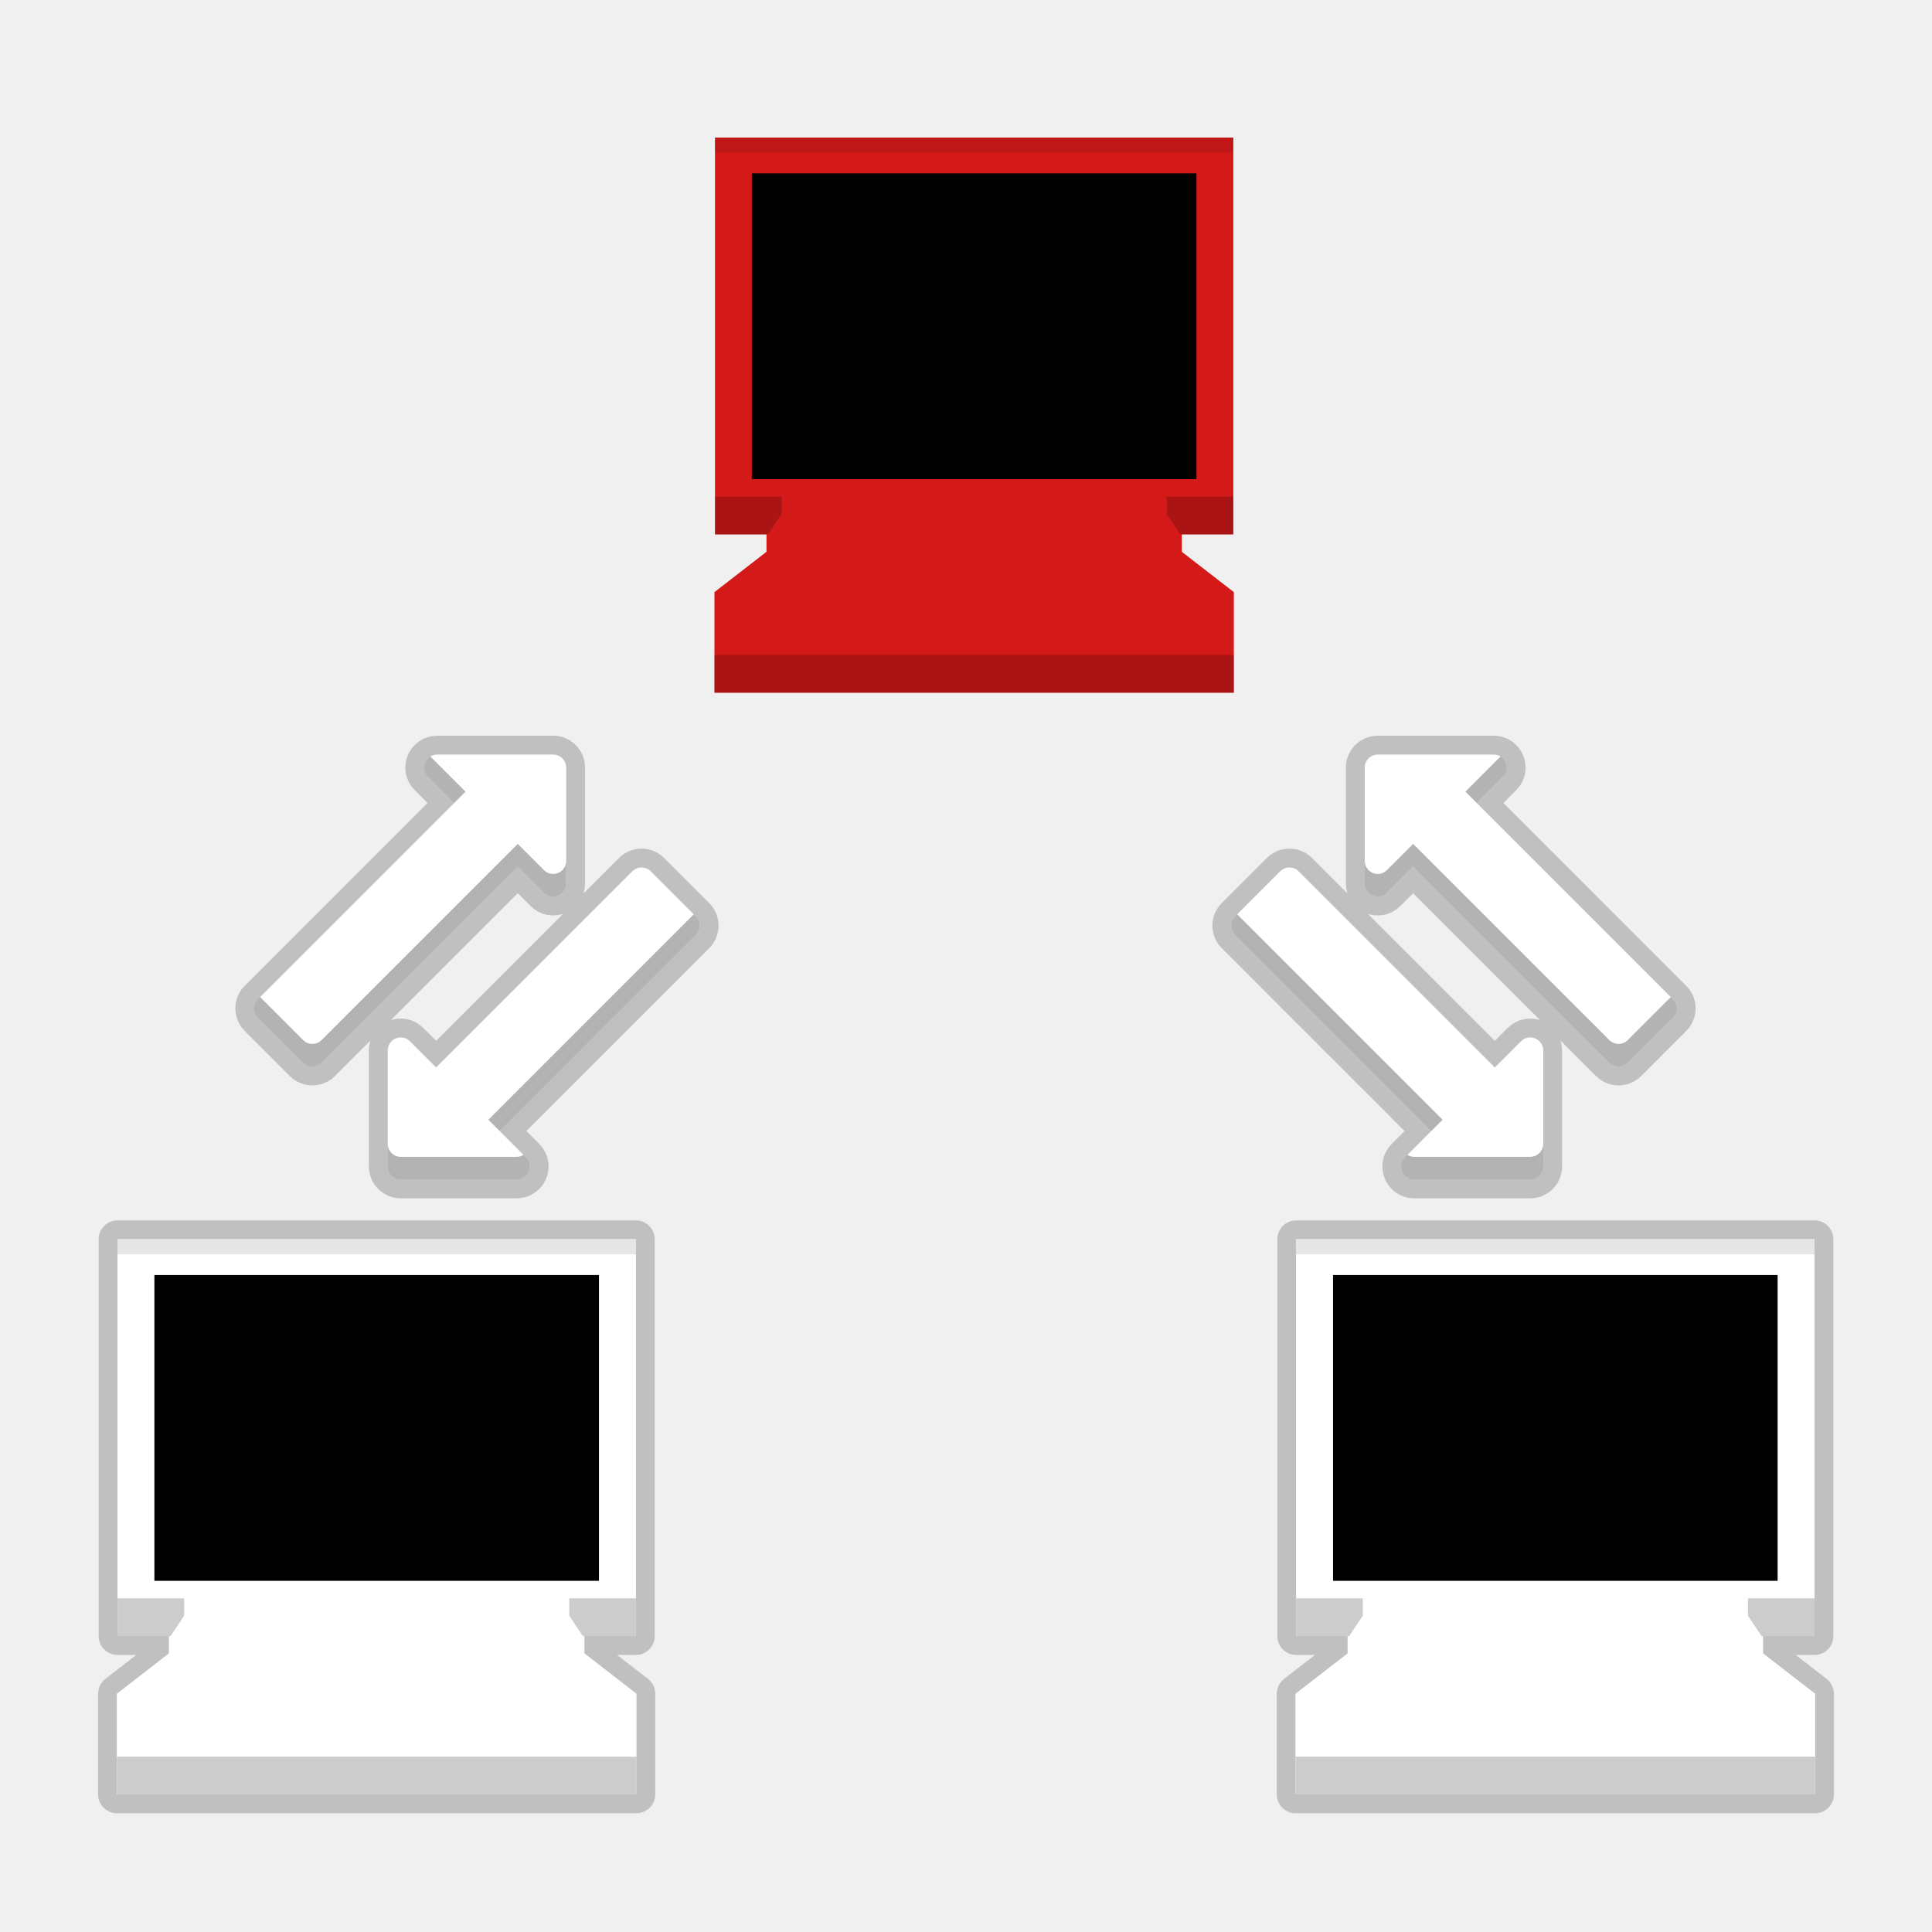
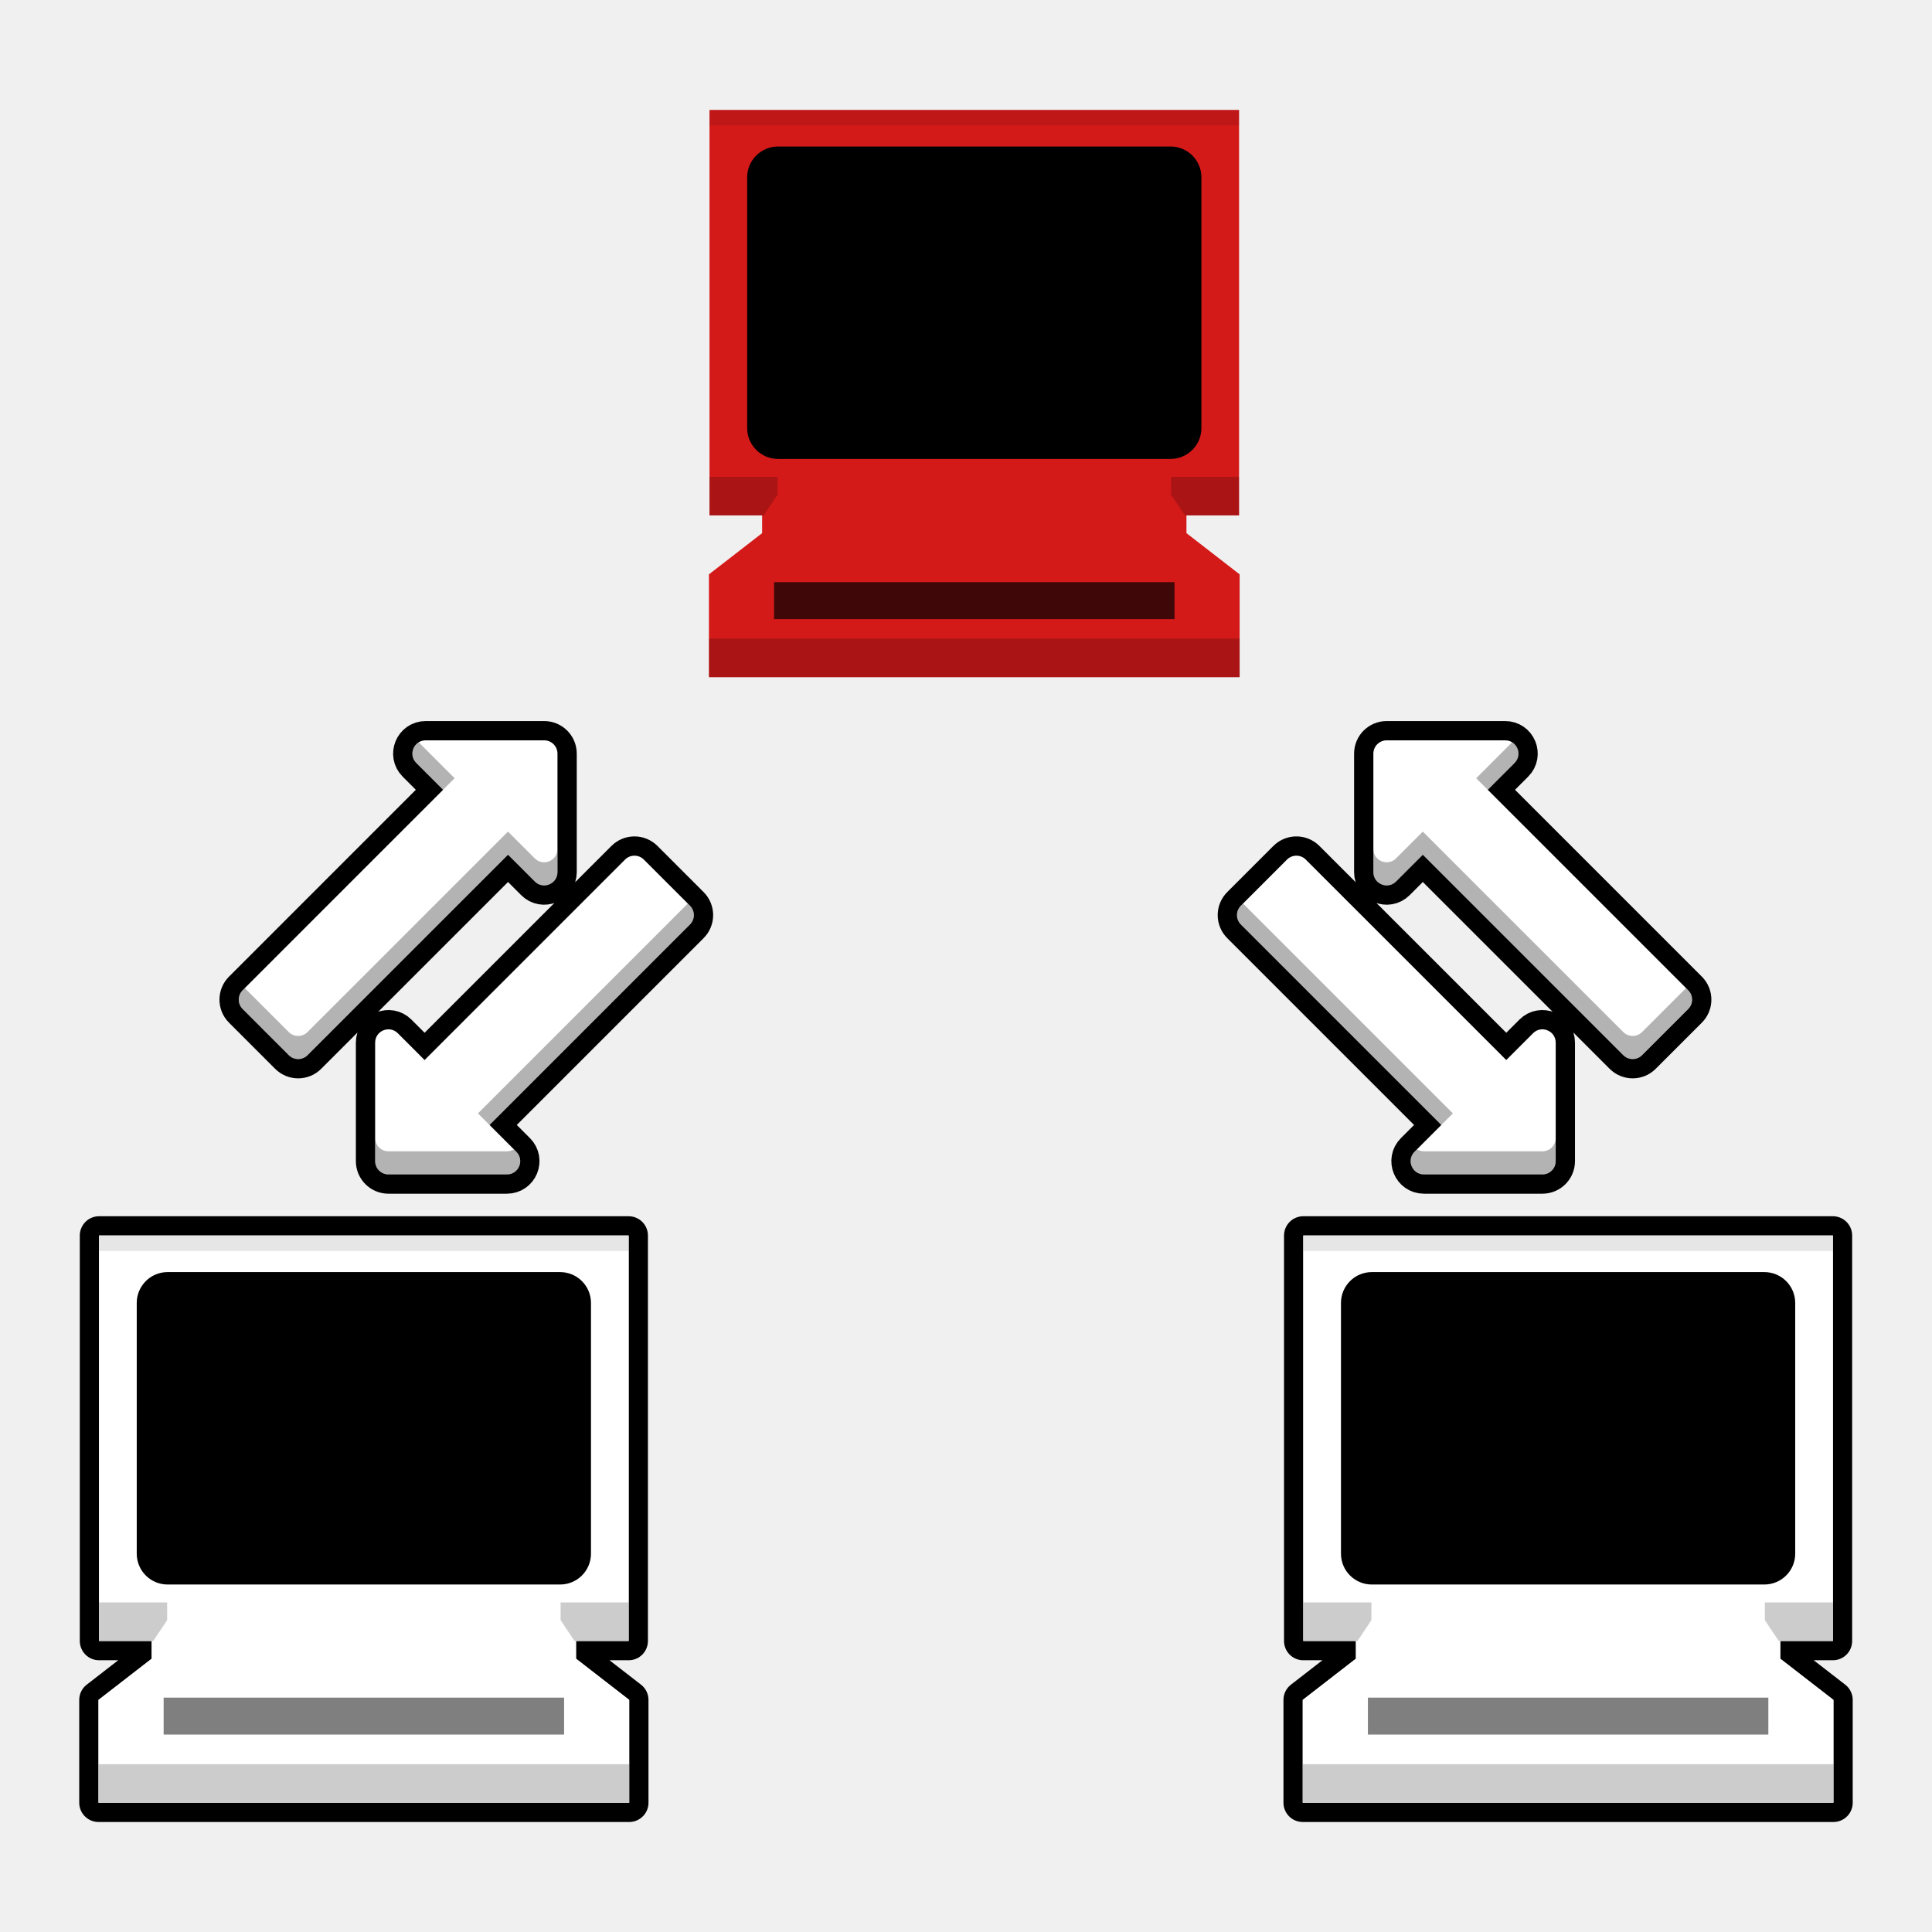
<svg xmlns="http://www.w3.org/2000/svg" version="1.1" viewBox="0 0 512 512">
-   <g fill="#fff">
+   <g transform="matrix(1.0217 0 0 1.0217 -5.5649 -8.1137)" fill="#fff">
    <g stroke="#000" stroke-linejoin="round" stroke-width="10">
-       <path d="m115.86 199.97c-3.067 1e-3 -4.602 3.708-2.434 5.878l6.948 6.951-51.995 51.998c-1.344 1.345-1.344 3.524 0 4.869l11.971 11.971c1.345 1.346 3.527 1.346 4.872 0l51.998-51.995 6.948 6.951c2.169 2.168 5.877 0.632 5.878-2.434v-30.744c-1.9e-4 -1.902-1.542-3.443-3.443-3.443zm54.15 29.921c-0.882 0-1.762 0.336-2.434 1.009l-51.998 51.995-6.948-6.951c-2.169-2.168-5.877-0.632-5.878 2.434v30.744c1.8e-4 1.902 1.542 3.443 3.443 3.443h30.741c3.067-1e-3 4.602-3.708 2.434-5.878l-6.948-6.951 51.995-51.998c1.344-1.345 1.344-3.524 0-4.869l-11.971-11.971c-0.672-0.673-1.556-1.009-2.437-1.009z" color="#000000" color-rendering="auto" dominant-baseline="auto" image-rendering="auto" opacity=".2" shape-rendering="auto" solid-color="#000000" style="font-feature-settings:normal;font-variant-alternates:normal;font-variant-caps:normal;font-variant-ligatures:normal;font-variant-numeric:normal;font-variant-position:normal;isolation:auto;mix-blend-mode:normal;shape-padding:0;text-decoration-color:#000000;text-decoration-line:none;text-decoration-style:solid;text-indent:0;text-orientation:mixed;text-transform:none;white-space:normal" />
-       <path d="m395.86 199.97c3.067 1e-3 4.602 3.708 2.434 5.878l-6.948 6.951 51.995 51.998c1.344 1.345 1.344 3.524 0 4.869l-11.971 11.971c-1.345 1.346-3.527 1.346-4.872 0l-51.998-51.995-6.948 6.951c-2.169 2.168-5.876 0.632-5.878-2.434v-30.744c1.8e-4 -1.902 1.542-3.443 3.443-3.443zm-54.15 29.921c0.882 0 1.762 0.336 2.434 1.009l51.998 51.995 6.948-6.951c2.169-2.168 5.877-0.632 5.878 2.434v30.744c-1.8e-4 1.902-1.542 3.443-3.443 3.443h-30.741c-3.067-1e-3 -4.602-3.708-2.434-5.878l6.948-6.951-51.995-51.998c-1.344-1.345-1.344-3.524 0-4.869l1.552-1.552 10.418-10.418c0.672-0.673 1.556-1.009 2.437-1.009z" color="#000000" color-rendering="auto" dominant-baseline="auto" image-rendering="auto" opacity=".2" shape-rendering="auto" solid-color="#000000" style="font-feature-settings:normal;font-variant-alternates:normal;font-variant-caps:normal;font-variant-ligatures:normal;font-variant-numeric:normal;font-variant-position:normal;isolation:auto;mix-blend-mode:normal;shape-padding:0;text-decoration-color:#000000;text-decoration-line:none;text-decoration-style:solid;text-indent:0;text-orientation:mixed;text-transform:none;white-space:normal" />
-       <path d="m31.145 328.41v105.17h13.649v4.597l-13.794 10.689v26.667h137.65v-26.667l-13.794-10.689v-4.597h13.649v-105.17z" opacity=".2" stroke-linecap="round" style="paint-order:stroke fill markers" />
-       <path d="m343.5 328.41v105.17h13.649v4.597l-13.794 10.689v26.667h137.65v-26.667l-13.794-10.689v-4.597h13.649v-105.17z" opacity=".2" stroke-linecap="round" style="paint-order:stroke fill markers" />
+       <path d="m115.86 199.97c-3.067 1e-3 -4.602 3.708-2.434 5.878l6.948 6.951-51.995 51.998c-1.344 1.345-1.344 3.524 0 4.869l11.971 11.971c1.345 1.346 3.527 1.346 4.872 0l51.998-51.995 6.948 6.951c2.169 2.168 5.877 0.632 5.878-2.434v-30.744c-1.9e-4 -1.902-1.542-3.443-3.443-3.443zm54.15 29.921c-0.882 0-1.762 0.336-2.434 1.009l-51.998 51.995-6.948-6.951c-2.169-2.168-5.877-0.632-5.878 2.434v30.744c1.8e-4 1.902 1.542 3.443 3.443 3.443h30.741c3.067-1e-3 4.602-3.708 2.434-5.878l-6.948-6.951 51.995-51.998c1.344-1.345 1.344-3.524 0-4.869l-11.971-11.971c-0.672-0.673-1.556-1.009-2.437-1.009z" color="#000000" color-rendering="auto" dominant-baseline="auto" image-rendering="auto" shape-rendering="auto" solid-color="#000000" style="font-feature-settings:normal;font-variant-alternates:normal;font-variant-caps:normal;font-variant-ligatures:normal;font-variant-numeric:normal;font-variant-position:normal;isolation:auto;mix-blend-mode:normal;shape-padding:0;text-decoration-color:#000000;text-decoration-line:none;text-decoration-style:solid;text-indent:0;text-orientation:mixed;text-transform:none;white-space:normal" />
+       <path d="m395.86 199.97c3.067 1e-3 4.602 3.708 2.434 5.878l-6.948 6.951 51.995 51.998c1.344 1.345 1.344 3.524 0 4.869l-11.971 11.971c-1.345 1.346-3.527 1.346-4.872 0l-51.998-51.995-6.948 6.951c-2.169 2.168-5.876 0.632-5.878-2.434v-30.744c1.8e-4 -1.902 1.542-3.443 3.443-3.443zm-54.15 29.921c0.882 0 1.762 0.336 2.434 1.009l51.998 51.995 6.948-6.951c2.169-2.168 5.877-0.632 5.878 2.434v30.744c-1.8e-4 1.902-1.542 3.443-3.443 3.443h-30.741c-3.067-1e-3 -4.602-3.708-2.434-5.878l6.948-6.951-51.995-51.998c-1.344-1.345-1.344-3.524 0-4.869l1.552-1.552 10.418-10.418c0.672-0.673 1.556-1.009 2.437-1.009z" color="#000000" color-rendering="auto" dominant-baseline="auto" image-rendering="auto" shape-rendering="auto" solid-color="#000000" style="font-feature-settings:normal;font-variant-alternates:normal;font-variant-caps:normal;font-variant-ligatures:normal;font-variant-numeric:normal;font-variant-position:normal;isolation:auto;mix-blend-mode:normal;shape-padding:0;text-decoration-color:#000000;text-decoration-line:none;text-decoration-style:solid;text-indent:0;text-orientation:mixed;text-transform:none;white-space:normal" />
+       <path d="m31.145 328.41v105.17h13.649v4.597l-13.794 10.689v26.667h137.65v-26.667l-13.794-10.689v-4.597h13.649v-105.17z" stroke-linecap="round" style="paint-order:stroke fill markers" />
+       <path d="m343.5 328.41v105.17h13.649v4.597l-13.794 10.689v26.667h137.65v-26.667l-13.794-10.689v-4.597h13.649v-105.17z" stroke-linecap="round" style="paint-order:stroke fill markers" />
    </g>
    <path d="m31.145 328.41v105.17h13.649v4.597l-13.794 10.689v26.667h137.65v-26.667l-13.794-10.689v-4.597h13.649v-105.17z" style="paint-order:stroke fill markers" />
    <path d="m343.5 328.41v105.17h13.649v4.597l-13.794 10.689v26.667h137.65v-26.667l-13.794-10.689v-4.597h13.649v-105.17z" style="paint-order:stroke fill markers" />
  </g>
-   <g>
+   <g transform="matrix(1.0217 0 0 1.0217 -5.5649 -8.1137)">
    <path d="m189.48 36.461v105.17h13.649v4.597l-13.794 10.689v26.667h137.65v-26.667l-13.794-10.689v-4.597h13.649v-105.17z" fill="#d41919" style="paint-order:stroke fill markers" />
    <path d="m115.86 199.97c-3.067 1e-3 -4.602 3.708-2.434 5.878l6.948 6.951-51.995 51.998c-1.344 1.345-1.344 3.524 0 4.869l11.971 11.971c1.345 1.346 3.527 1.346 4.872 0l51.998-51.995 6.948 6.951c2.169 2.168 5.877 0.632 5.878-2.434v-30.744c-1.9e-4 -1.902-1.542-3.443-3.443-3.443zm54.15 29.921c-0.882 0-1.762 0.336-2.434 1.009l-51.998 51.995-6.948-6.951c-2.169-2.168-5.877-0.632-5.878 2.434v30.744c1.8e-4 1.902 1.542 3.443 3.443 3.443h30.741c3.067-1e-3 4.602-3.708 2.434-5.878l-6.948-6.951 51.995-51.998c1.344-1.345 1.344-3.524 0-4.869l-11.971-11.971c-0.672-0.673-1.556-1.009-2.437-1.009z" color="#000000" color-rendering="auto" dominant-baseline="auto" fill="#fff" image-rendering="auto" shape-rendering="auto" solid-color="#000000" style="font-feature-settings:normal;font-variant-alternates:normal;font-variant-caps:normal;font-variant-ligatures:normal;font-variant-numeric:normal;font-variant-position:normal;isolation:auto;mix-blend-mode:normal;shape-padding:0;text-decoration-color:#000000;text-decoration-line:none;text-decoration-style:solid;text-indent:0;text-orientation:mixed;text-transform:none;white-space:normal" />
    <path d="m395.86 199.97c3.067 1e-3 4.602 3.708 2.434 5.878l-6.948 6.951 51.995 51.998c1.344 1.345 1.344 3.524 0 4.869l-11.971 11.971c-1.345 1.346-3.527 1.346-4.872 0l-51.998-51.995-6.948 6.951c-2.169 2.168-5.876 0.632-5.878-2.434v-30.744c1.8e-4 -1.902 1.542-3.443 3.443-3.443zm-54.15 29.921c0.882 0 1.762 0.336 2.434 1.009l51.998 51.995 6.948-6.951c2.169-2.168 5.877-0.632 5.878 2.434v30.744c-1.8e-4 1.902-1.542 3.443-3.443 3.443h-30.741c-3.067-1e-3 -4.602-3.708-2.434-5.878l6.948-6.951-51.995-51.998c-1.344-1.345-1.344-3.524 0-4.869l1.552-1.552 10.418-10.418c0.672-0.673 1.556-1.009 2.437-1.009z" color="#000000" color-rendering="auto" dominant-baseline="auto" fill="#fff" image-rendering="auto" shape-rendering="auto" solid-color="#000000" style="font-feature-settings:normal;font-variant-alternates:normal;font-variant-caps:normal;font-variant-ligatures:normal;font-variant-numeric:normal;font-variant-position:normal;isolation:auto;mix-blend-mode:normal;shape-padding:0;text-decoration-color:#000000;text-decoration-line:none;text-decoration-style:solid;text-indent:0;text-orientation:mixed;text-transform:none;white-space:normal" />
  </g>
-   <g>
-     <rect x="199.25" y="45.943" width="117.82" height="81.034" style="paint-order:stroke fill markers" />
-     <rect x="40.915" y="337.9" width="117.82" height="81.034" style="paint-order:stroke fill markers" />
-     <rect x="353.27" y="337.9" width="117.82" height="81.034" style="paint-order:stroke fill markers" />
+   <g transform="matrix(1.0217 0 0 1.0217 -5.5649 -8.1137)">
+     <rect x="199.25" y="45.943" width="117.82" height="81.034" rx="8" ry="8" style="paint-order:stroke fill markers" />
+     <rect x="40.915" y="337.9" width="117.82" height="81.034" rx="8" ry="8" style="paint-order:stroke fill markers" />
+     <rect x="353.27" y="337.9" width="117.82" height="81.034" rx="8" ry="8" style="paint-order:stroke fill markers" />
    <path d="m189.48 131.63v10h14.045l3.603-5.404v-4.596zm119.71 0v4.596l3.603 5.404h14.047v-10zm-119.85 41.953v10h137.64v-10h-123.85zm-158.19 250v10h14.047l3.602-5.402v-4.598zm119.71 0v4.598l3.602 5.402h14.047v-10zm192.65 0v10h14.047l3.602-5.402v-4.598zm119.71 0v4.598l3.602 5.402h14.047v-10zm-432.21 41.955v10h137.65v-10h-123.85zm312.36 0v10h137.64v-10h-123.85z" opacity=".2" style="paint-order:stroke fill markers" />
    <path d="m189.48 36.461v4h137.36v-4zm-158.33 291.95v4h137.35v-4zm312.36 0v4h137.35v-4z" opacity=".1" style="paint-order:stroke fill markers" />
    <path d="m114.05 200.48c-1.759 1.087-2.311 3.687-0.631 5.369l6.949 6.951 3-3zm283.61 0-9.317 9.32 3 3 6.948-6.951c1.681-1.682 1.129-4.282-0.631-5.369zm-260.45 23.162-51.998 51.994c-1.345 1.346-3.526 1.346-4.871 0l-1.553-1.551-8.865-8.867-0.986-0.986-0.566 0.566c-1.344 1.345-1.344 3.525 0 4.869l1.553 1.551 8.865 8.867 1.553 1.551c1.345 1.346 3.526 1.346 4.871 0l51.998-51.994 6.949 6.951c2.169 2.168 5.876 0.631 5.877-2.436v-6c-1e-3 3.067-3.708 4.603-5.877 2.436zm237.29 0-6.949 6.951c-2.169 2.168-5.876 0.631-5.877-2.436v6c9.9e-4 3.067 3.708 4.603 5.877 2.436l6.949-6.951 51.998 51.994c1.345 1.346 3.526 1.346 4.871 0l1.553-1.551 8.865-8.867 1.553-1.551c1.344-1.345 1.344-3.525 0-4.869l-0.566-0.566-0.986 0.986-8.865 8.867-1.553 1.551c-1.345 1.346-3.526 1.346-4.871 0zm-190.65 18.664-54.43 54.432 3 3 51.994-51.998c1.344-1.345 1.344-3.525 0-4.869zm144.02 0-0.564 0.564c-1.344 1.345-1.344 3.524 0 4.869l51.995 51.998 3-3zm-225.12 60.818v6c1.8e-4 1.902 1.542 3.443 3.443 3.443h30.742c3.067-1e-3 4.601-3.71 2.434-5.879l-0.631-0.631c-0.509 0.314-1.115 0.51-1.803 0.51h-30.742c-1.902-2e-4 -3.443-1.542-3.443-3.443zm306.22 0c-1.8e-4 1.902-1.542 3.443-3.443 3.443h-30.742c-0.688-2.3e-4 -1.293-0.195-1.803-0.51l-0.631 0.631c-2.168 2.169-0.633 5.878 2.434 5.879h30.742c1.902-2e-4 3.443-1.542 3.443-3.443z" color="#000000" color-rendering="auto" dominant-baseline="auto" image-rendering="auto" opacity=".3" shape-rendering="auto" solid-color="#000000" style="font-feature-settings:normal;font-variant-alternates:normal;font-variant-caps:normal;font-variant-ligatures:normal;font-variant-numeric:normal;font-variant-position:normal;isolation:auto;mix-blend-mode:normal;shape-padding:0;text-decoration-color:#000000;text-decoration-line:none;text-decoration-style:solid;text-indent:0;text-orientation:mixed;text-transform:none;white-space:normal" />
  </g>
+   <rect x="205.14" y="154.28" width="106.12" height="9.787" rx="0" ry="0" opacity=".7" stroke-linecap="square" stroke-miterlimit="16.8" stroke-width="59.164" style="paint-order:stroke fill markers" />
+   <rect x="362.51" y="449.89" width="106.12" height="9.787" rx="0" ry="0" opacity=".5" stroke-linecap="square" stroke-miterlimit="16.8" stroke-width="59.164" style="paint-order:stroke fill markers" />
+   <rect x="43.369" y="449.89" width="106.12" height="9.787" rx="0" ry="0" opacity=".5" stroke-linecap="square" stroke-miterlimit="16.8" stroke-width="59.164" style="paint-order:stroke fill markers" />
</svg>
